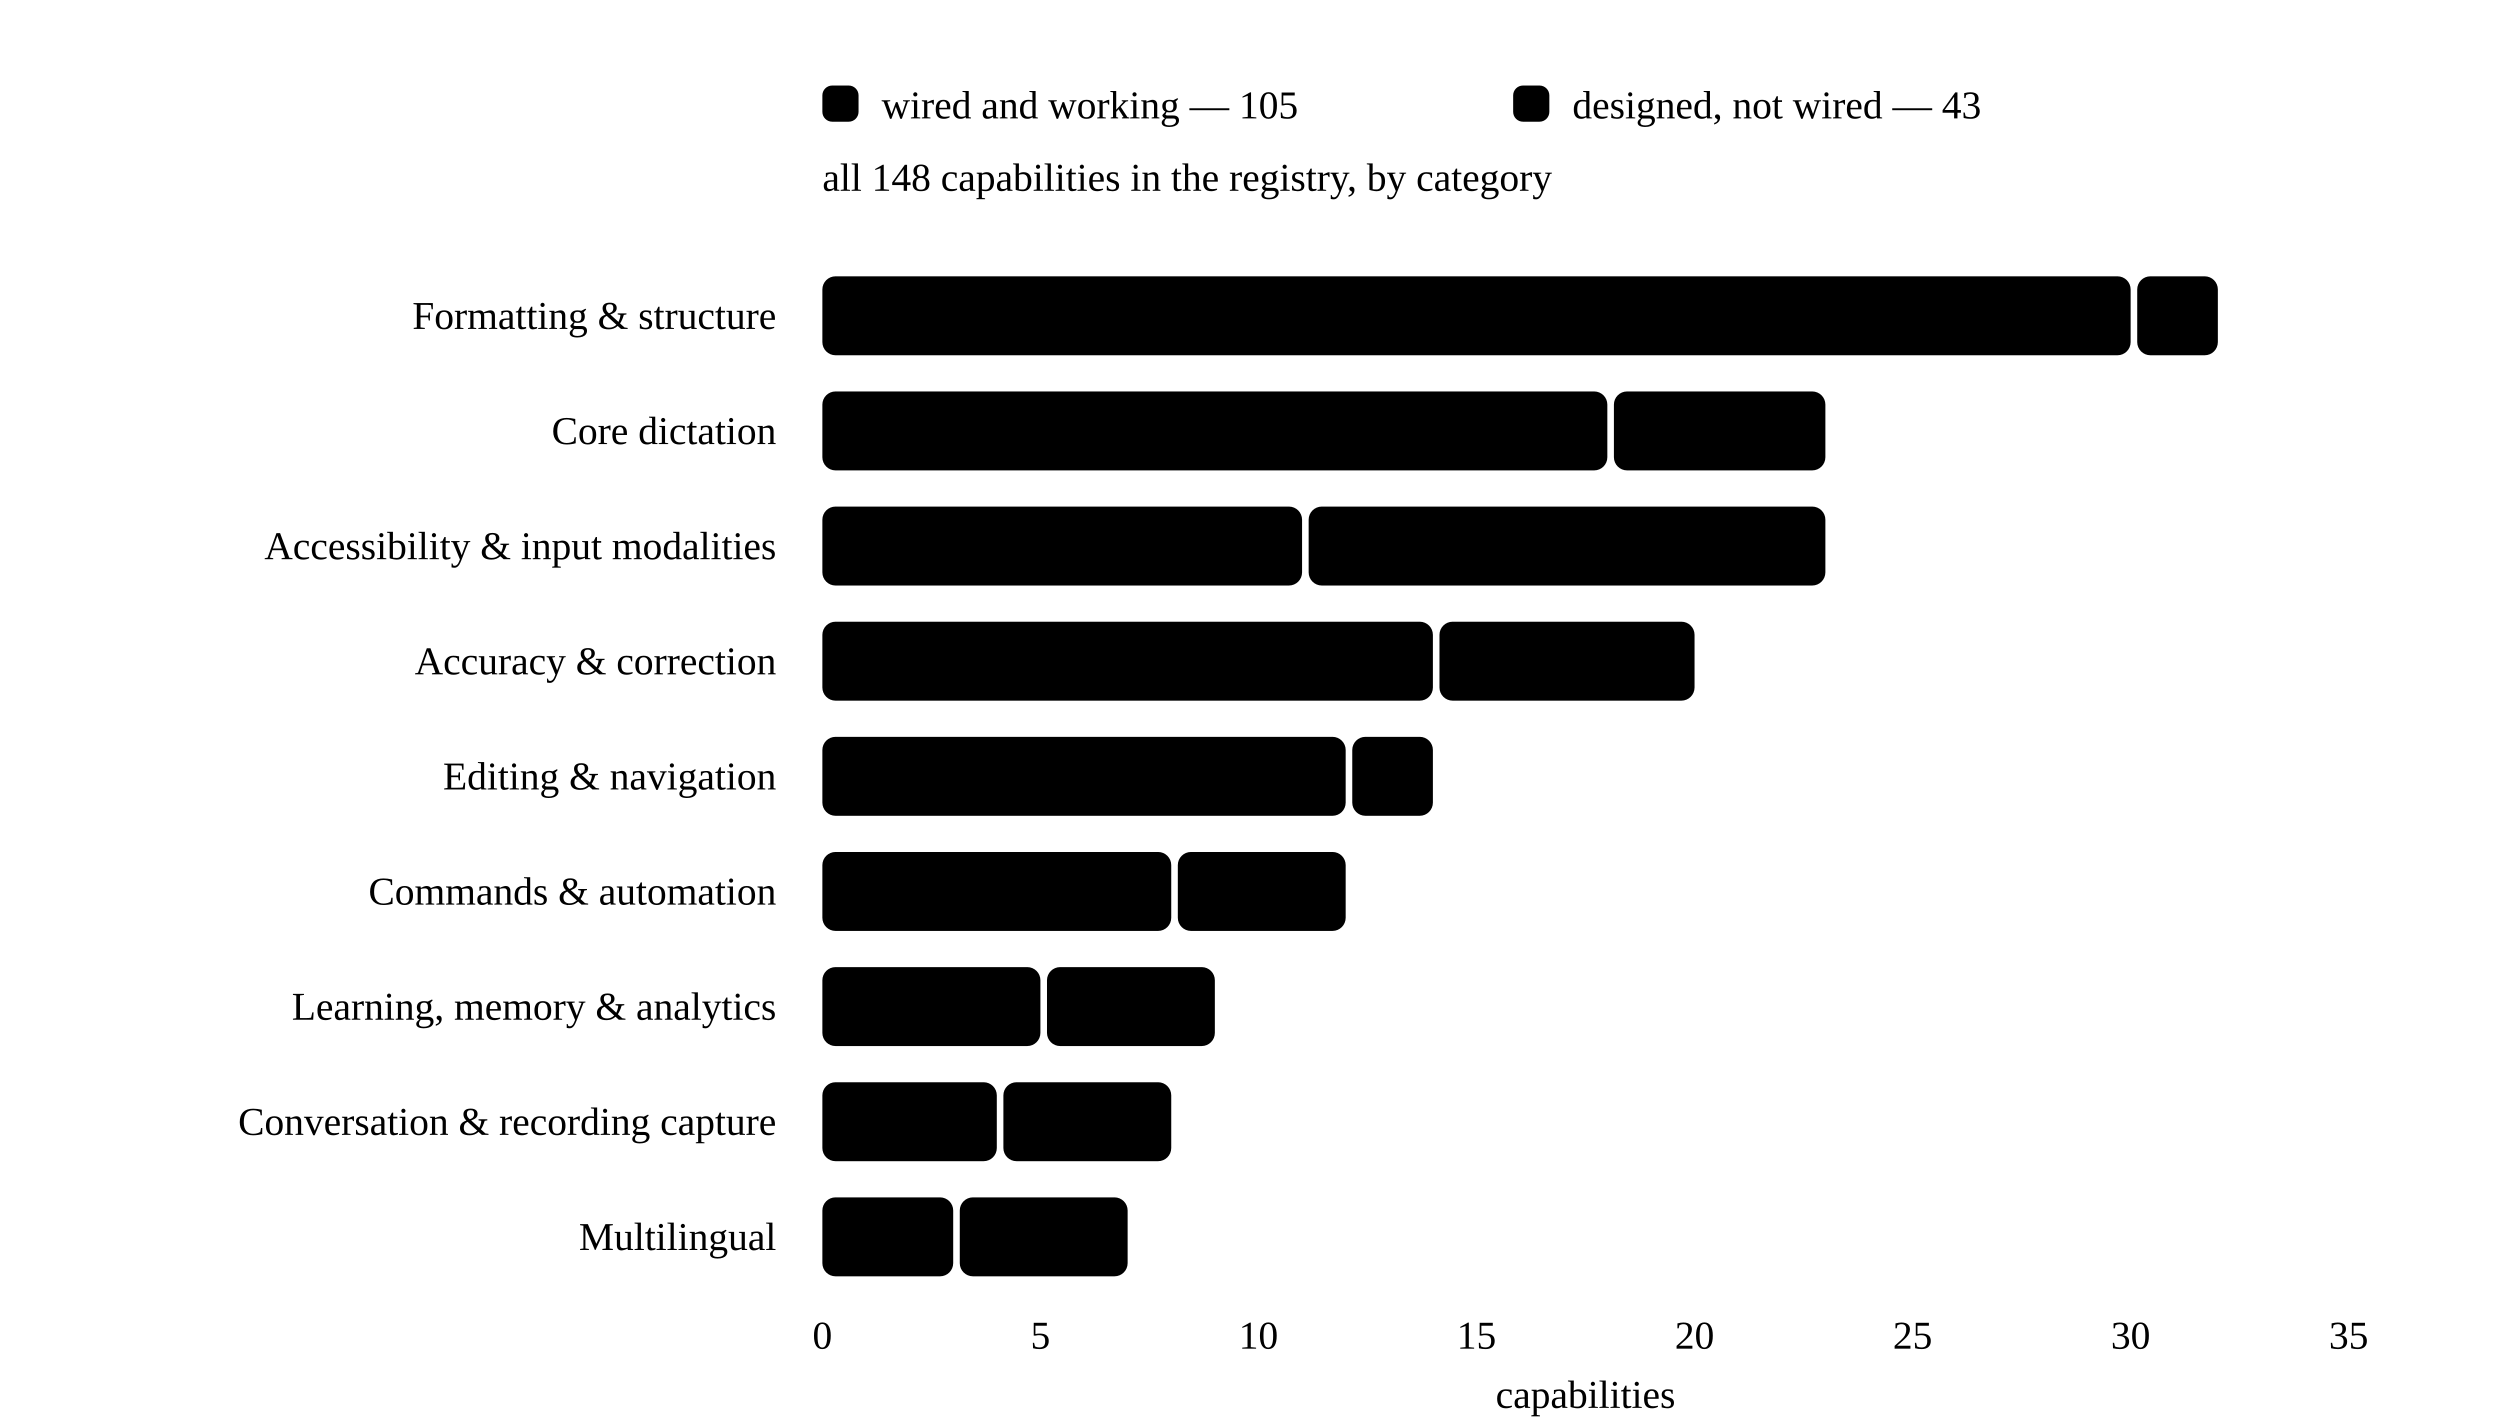
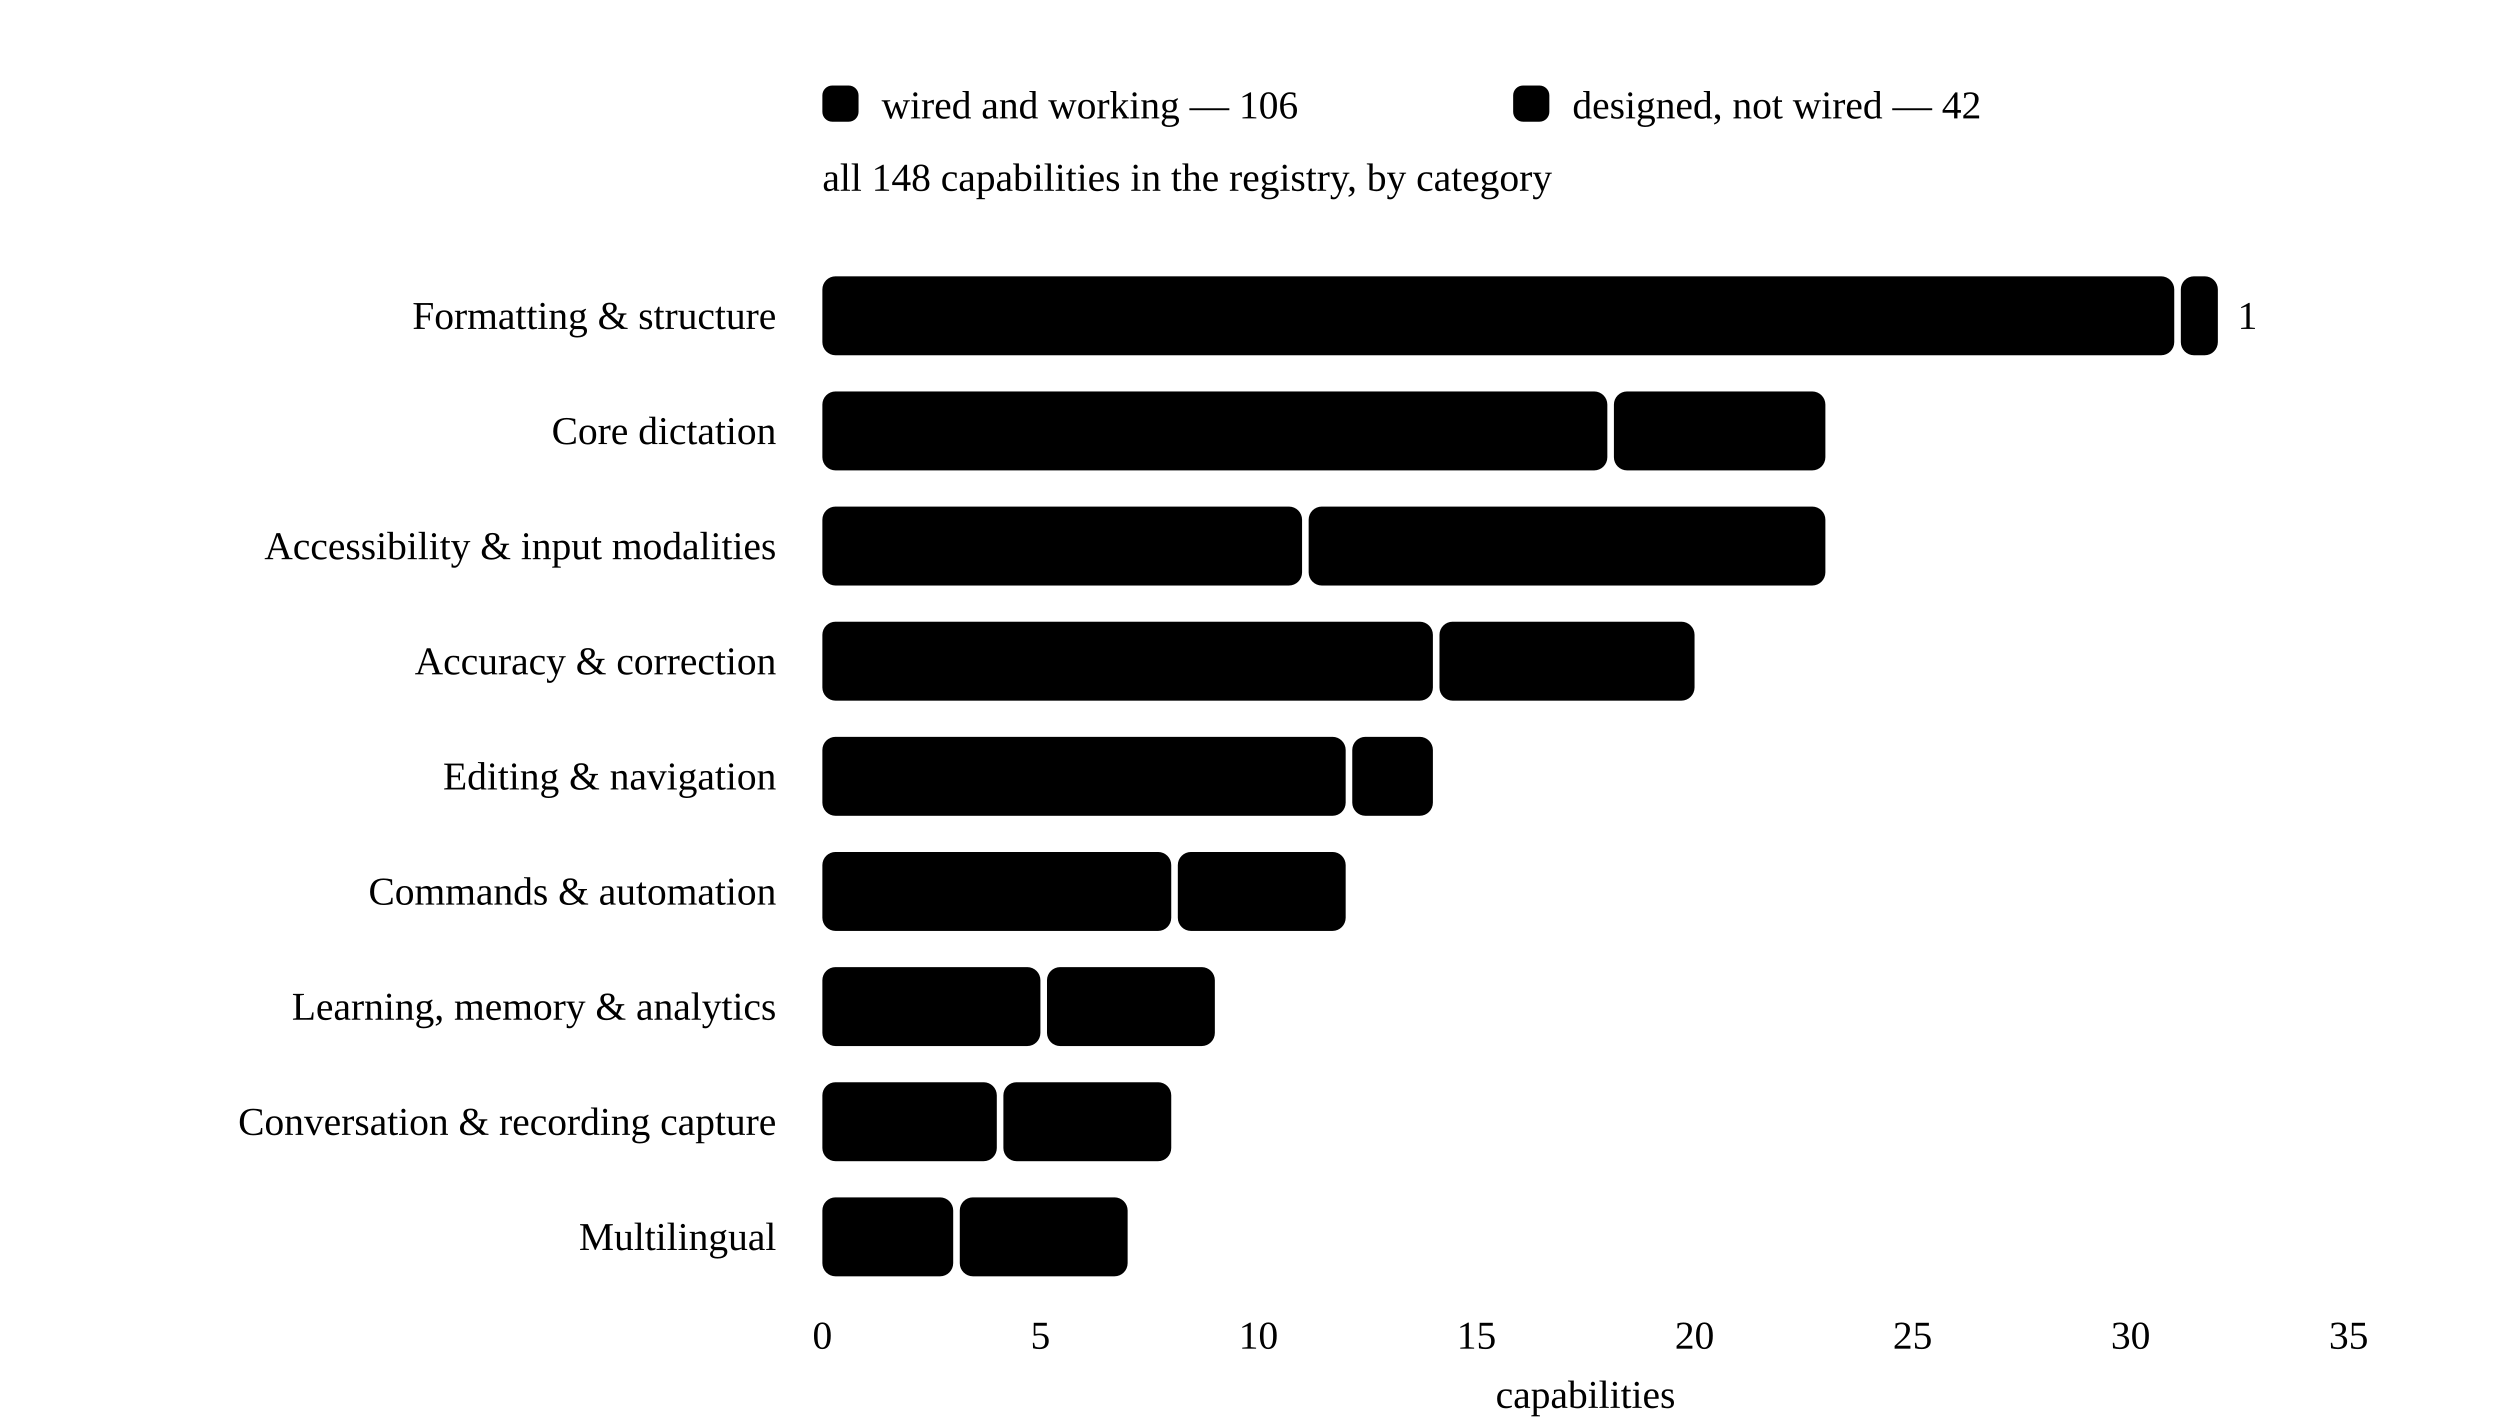
<svg xmlns="http://www.w3.org/2000/svg" class="yz-fig yz-fig--capabilities" viewBox="0 0 760 434" role="img" aria-labelledby="capabilities-t capabilities-d">
  <rect class="yz-swatch yz-bar--ship" x="250" y="26" width="11" height="11" rx="3" />
-   <text class="yz-l" x="268" y="36">wired and working — 105</text>
+   <text class="yz-l" x="268" y="36">wired and working — 106</text>
  <rect class="yz-swatch yz-bar--plan" x="460" y="26" width="11" height="11" rx="3" />
-   <text class="yz-l" x="478" y="36">designed, not wired — 43</text>
+   <text class="yz-l" x="478" y="36">designed, not wired — 42</text>
  <text class="yz-s" x="250" y="58">all 148 capabilities in the registry, by category</text>
  <path class="yz-grid" d="M 250 78 L 250 392" />
  <text class="yz-m" x="250" y="410" text-anchor="middle">0</text>
  <path class="yz-grid" d="M 316.286 78 L 316.286 392" />
  <text class="yz-m" x="316.286" y="410" text-anchor="middle">5</text>
  <path class="yz-grid" d="M 382.571 78 L 382.571 392" />
  <text class="yz-m" x="382.571" y="410" text-anchor="middle">10</text>
  <path class="yz-grid" d="M 448.857 78 L 448.857 392" />
  <text class="yz-m" x="448.857" y="410" text-anchor="middle">15</text>
  <path class="yz-grid" d="M 515.143 78 L 515.143 392" />
  <text class="yz-m" x="515.143" y="410" text-anchor="middle">20</text>
  <path class="yz-grid" d="M 581.429 78 L 581.429 392" />
  <text class="yz-m" x="581.429" y="410" text-anchor="middle">25</text>
  <path class="yz-grid" d="M 647.714 78 L 647.714 392" />
  <text class="yz-m" x="647.714" y="410" text-anchor="middle">30</text>
  <path class="yz-grid" d="M 714 78 L 714 392" />
  <text class="yz-m" x="714" y="410" text-anchor="middle">35</text>
  <text class="yz-m" x="482" y="428" text-anchor="middle">capabilities</text>
  <text class="yz-l" x="236" y="100" text-anchor="end">Formatting &amp; structure</text>
  <g class="yz-node">
-     <rect class="yz-bar yz-bar--ship" x="250" y="84" width="397.714" height="24" rx="4" style="--yz-delay:0s" />
+     <rect class="yz-bar yz-bar--ship" x="250" y="84" width="410.971" height="24" rx="4" style="--yz-delay:0s" />
  </g>
  <g class="yz-node">
-     <rect class="yz-bar yz-bar--plan" x="649.714" y="84" width="24.514" height="24" rx="4" style="--yz-delay:0s" />
+     <rect class="yz-bar yz-bar--plan" x="662.971" y="84" width="11.257" height="24" rx="4" style="--yz-delay:0s" />
  </g>
-   <text class="yz-v yz-on-ship" x="639.714" y="100" text-anchor="end">30</text>
-   <text class="yz-v yz-on-plan" x="666.229" y="100" text-anchor="end">2</text>
+   <text class="yz-v yz-on-ship" x="652.971" y="100" text-anchor="end">31</text>
+   <text class="yz-v" x="680.229" y="100">1</text>
  <text class="yz-l" x="236" y="135" text-anchor="end">Core dictation</text>
  <g class="yz-node">
    <rect class="yz-bar yz-bar--ship" x="250" y="119" width="238.629" height="24" rx="4" style="--yz-delay:0.06s" />
  </g>
  <g class="yz-node">
    <rect class="yz-bar yz-bar--plan" x="490.629" y="119" width="64.286" height="24" rx="4" style="--yz-delay:0.06s" />
  </g>
  <text class="yz-v yz-on-ship" x="480.629" y="135" text-anchor="end">18</text>
  <text class="yz-v yz-on-plan" x="546.914" y="135" text-anchor="end">5</text>
  <text class="yz-l" x="236" y="170" text-anchor="end">Accessibility &amp; input modalities</text>
  <g class="yz-node">
    <rect class="yz-bar yz-bar--ship" x="250" y="154" width="145.829" height="24" rx="4" style="--yz-delay:0.12s" />
  </g>
  <g class="yz-node">
    <rect class="yz-bar yz-bar--plan" x="397.829" y="154" width="157.086" height="24" rx="4" style="--yz-delay:0.12s" />
  </g>
  <text class="yz-v yz-on-ship" x="387.829" y="170" text-anchor="end">11</text>
  <text class="yz-v yz-on-plan" x="546.914" y="170" text-anchor="end">12</text>
  <text class="yz-l" x="236" y="205" text-anchor="end">Accuracy &amp; correction</text>
  <g class="yz-node">
    <rect class="yz-bar yz-bar--ship" x="250" y="189" width="185.6" height="24" rx="4" style="--yz-delay:0.18s" />
  </g>
  <g class="yz-node">
    <rect class="yz-bar yz-bar--plan" x="437.6" y="189" width="77.543" height="24" rx="4" style="--yz-delay:0.18s" />
  </g>
  <text class="yz-v yz-on-ship" x="427.6" y="205" text-anchor="end">14</text>
  <text class="yz-v yz-on-plan" x="507.143" y="205" text-anchor="end">6</text>
  <text class="yz-l" x="236" y="240" text-anchor="end">Editing &amp; navigation</text>
  <g class="yz-node">
    <rect class="yz-bar yz-bar--ship" x="250" y="224" width="159.086" height="24" rx="4" style="--yz-delay:0.24s" />
  </g>
  <g class="yz-node">
    <rect class="yz-bar yz-bar--plan" x="411.086" y="224" width="24.514" height="24" rx="4" style="--yz-delay:0.24s" />
  </g>
  <text class="yz-v yz-on-ship" x="401.086" y="240" text-anchor="end">12</text>
  <text class="yz-v yz-on-plan" x="427.6" y="240" text-anchor="end">2</text>
  <text class="yz-l" x="236" y="275" text-anchor="end">Commands &amp; automation</text>
  <g class="yz-node">
    <rect class="yz-bar yz-bar--ship" x="250" y="259" width="106.057" height="24" rx="4" style="--yz-delay:0.3s" />
  </g>
  <g class="yz-node">
    <rect class="yz-bar yz-bar--plan" x="358.057" y="259" width="51.029" height="24" rx="4" style="--yz-delay:0.3s" />
  </g>
  <text class="yz-v yz-on-ship" x="348.057" y="275" text-anchor="end">8</text>
  <text class="yz-v yz-on-plan" x="401.086" y="275" text-anchor="end">4</text>
  <text class="yz-l" x="236" y="310" text-anchor="end">Learning, memory &amp; analytics</text>
  <g class="yz-node">
    <rect class="yz-bar yz-bar--ship" x="250" y="294" width="66.286" height="24" rx="4" style="--yz-delay:0.36s" />
  </g>
  <g class="yz-node">
    <rect class="yz-bar yz-bar--plan" x="318.286" y="294" width="51.029" height="24" rx="4" style="--yz-delay:0.36s" />
  </g>
  <text class="yz-v yz-on-ship" x="308.286" y="310" text-anchor="end">5</text>
  <text class="yz-v yz-on-plan" x="361.314" y="310" text-anchor="end">4</text>
  <text class="yz-l" x="236" y="345" text-anchor="end">Conversation &amp; recording capture</text>
  <g class="yz-node">
    <rect class="yz-bar yz-bar--ship" x="250" y="329" width="53.029" height="24" rx="4" style="--yz-delay:0.42s" />
  </g>
  <g class="yz-node">
    <rect class="yz-bar yz-bar--plan" x="305.029" y="329" width="51.029" height="24" rx="4" style="--yz-delay:0.42s" />
  </g>
  <text class="yz-v yz-on-ship" x="295.029" y="345" text-anchor="end">4</text>
  <text class="yz-v yz-on-plan" x="348.057" y="345" text-anchor="end">4</text>
  <text class="yz-l" x="236" y="380" text-anchor="end">Multilingual</text>
  <g class="yz-node">
    <rect class="yz-bar yz-bar--ship" x="250" y="364" width="39.771" height="24" rx="4" style="--yz-delay:0.48s" />
  </g>
  <g class="yz-node">
    <rect class="yz-bar yz-bar--plan" x="291.771" y="364" width="51.029" height="24" rx="4" style="--yz-delay:0.48s" />
  </g>
  <text class="yz-v yz-on-ship" x="281.771" y="380" text-anchor="end">3</text>
  <text class="yz-v yz-on-plan" x="334.8" y="380" text-anchor="end">4</text>
</svg>
